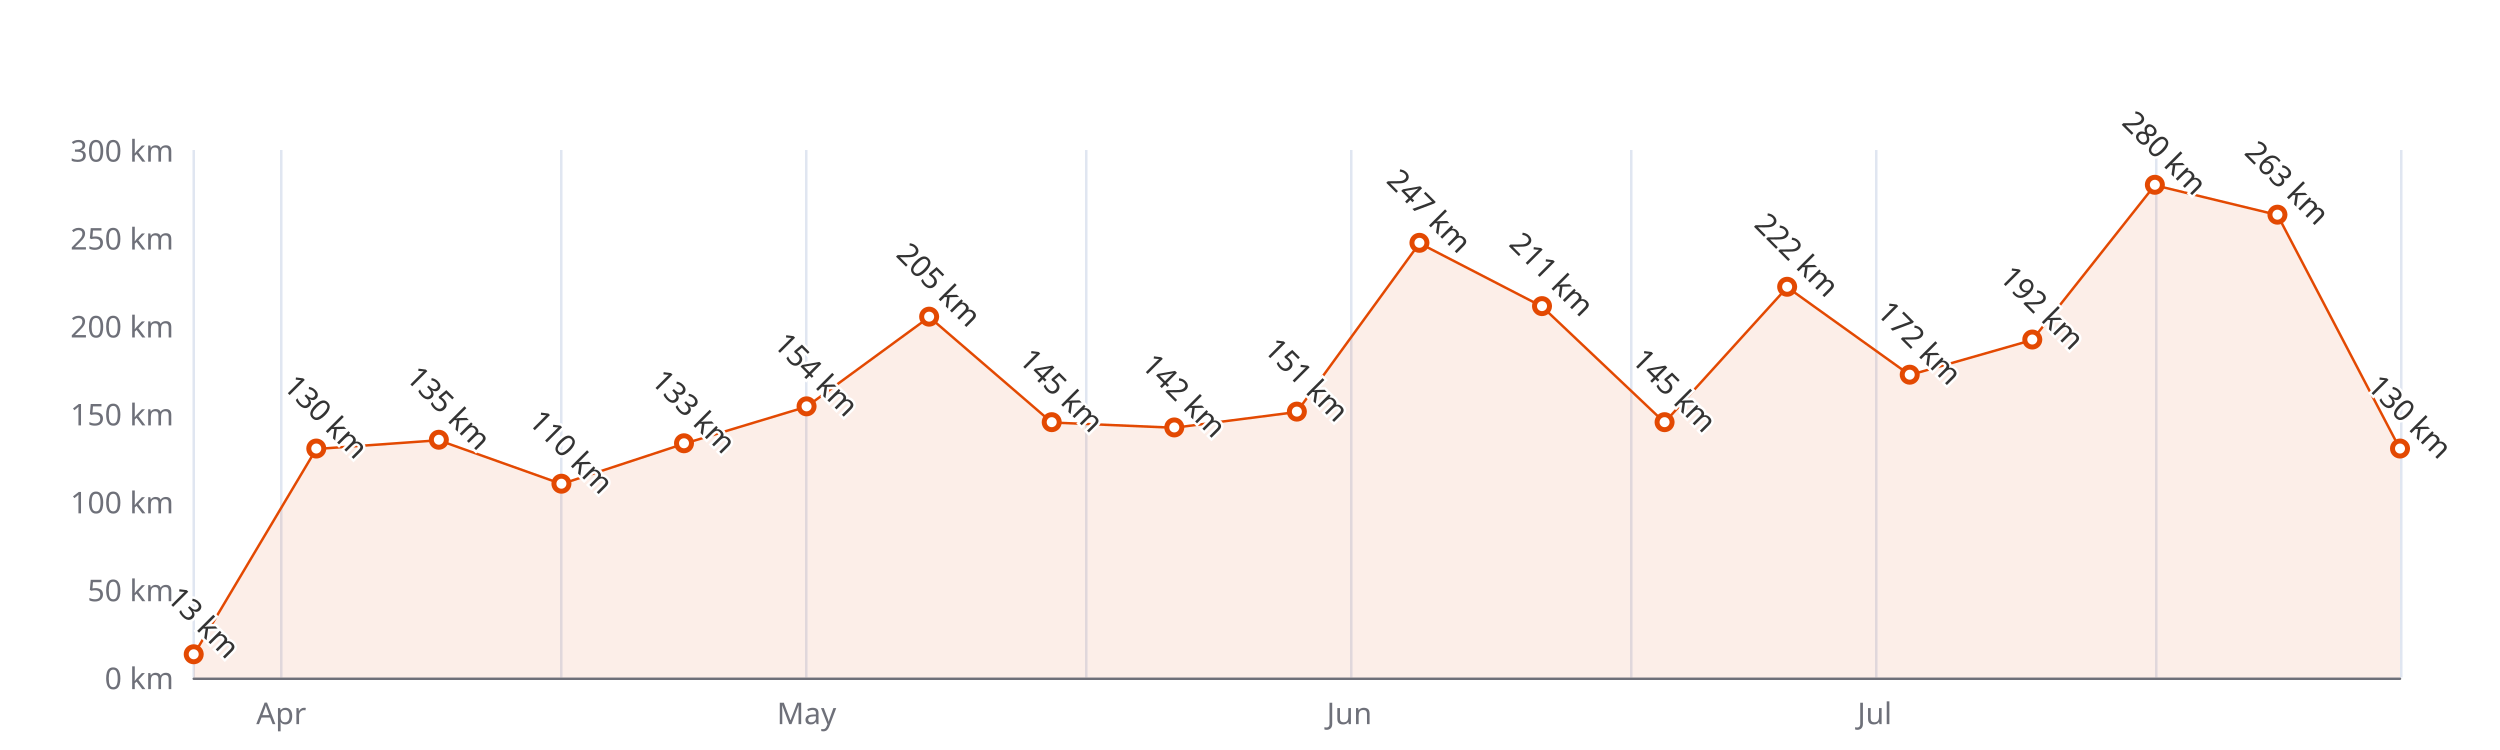
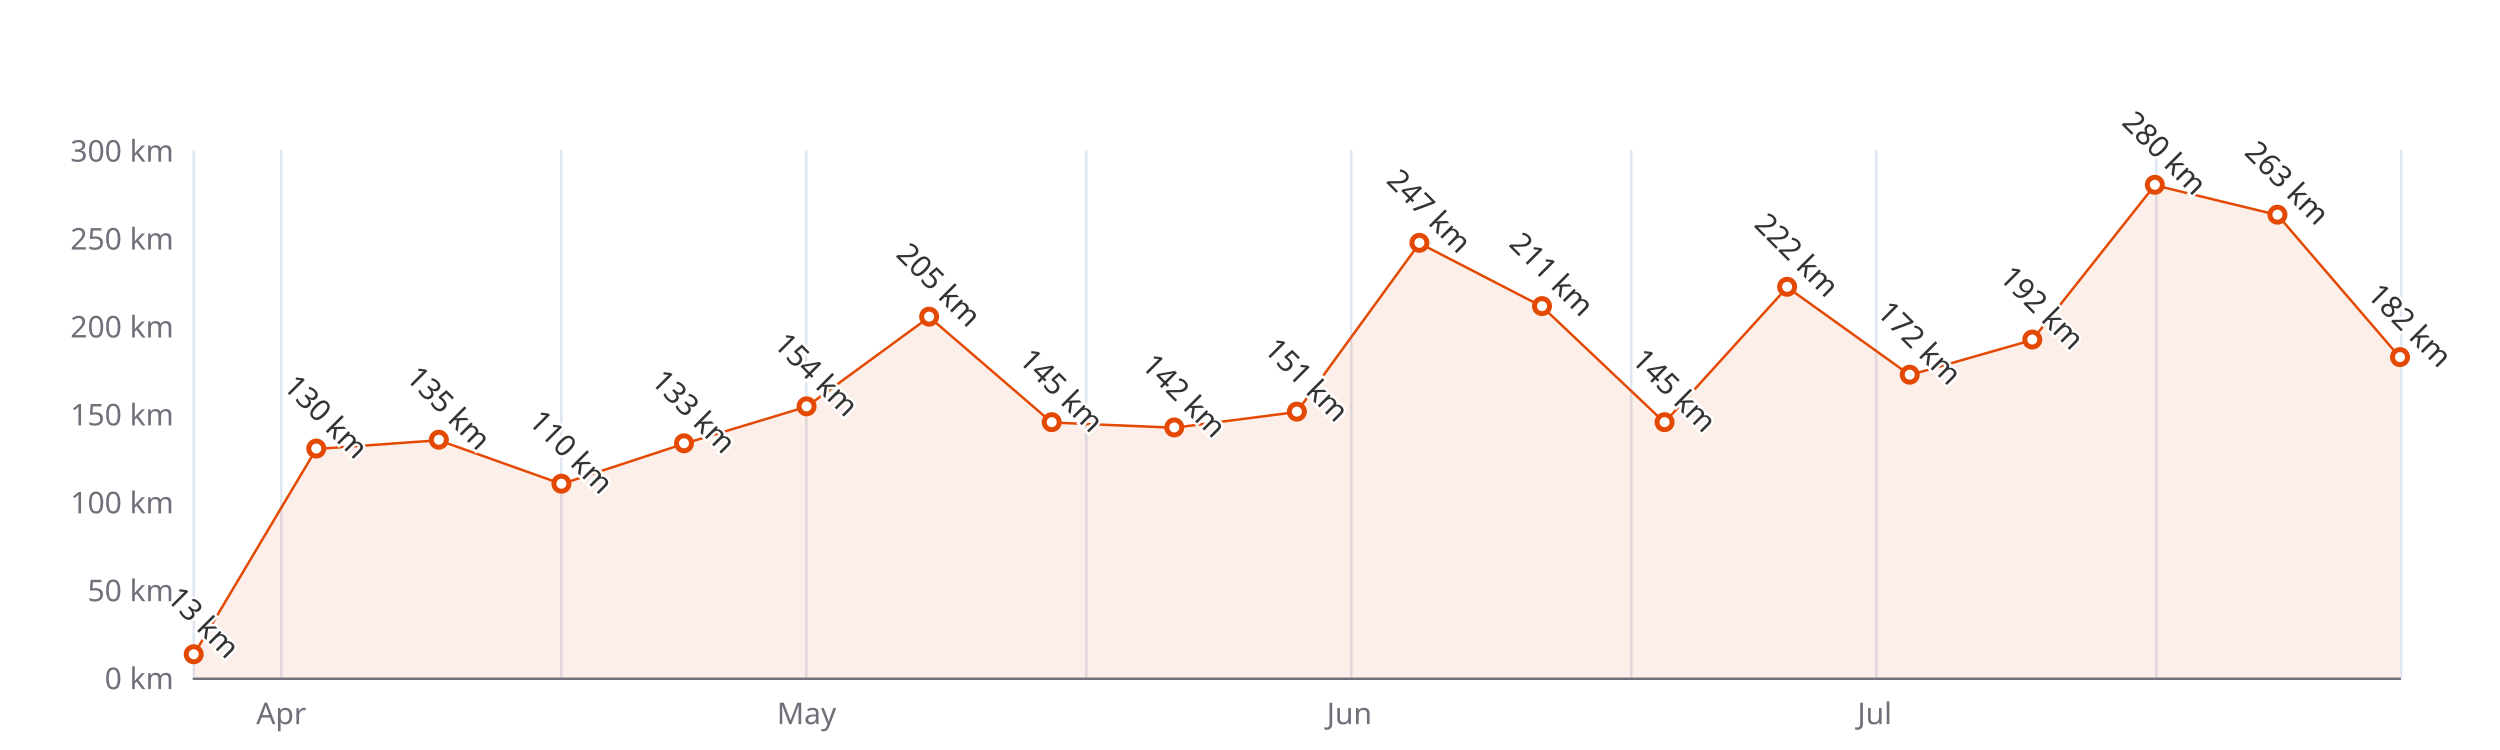
<svg xmlns="http://www.w3.org/2000/svg" width="1000" height="300" version="1.1" baseProfile="full" viewBox="0 0 1000 300">
  <rect width="1000" height="300" x="0" y="0" id="0" fill="#ffffff" />
  <path d="M77.5 60L77.5 271" fill="none" stroke="#E0E6F1" />
  <path d="M112.5 60L112.5 271" fill="none" stroke="#E0E6F1" />
  <path d="M224.5 60L224.5 271" fill="none" stroke="#E0E6F1" />
  <path d="M322.5 60L322.5 271" fill="none" stroke="#E0E6F1" />
  <path d="M434.5 60L434.5 271" fill="none" stroke="#E0E6F1" />
  <path d="M540.5 60L540.5 271" fill="none" stroke="#E0E6F1" />
  <path d="M652.5 60L652.5 271" fill="none" stroke="#E0E6F1" />
  <path d="M750.5 60L750.5 271" fill="none" stroke="#E0E6F1" />
  <path d="M862.5 60L862.5 271" fill="none" stroke="#E0E6F1" />
  <path d="M960.5 60L960.5 271" fill="none" stroke="#E0E6F1" />
  <path d="M77.5 271.5L960 271.5" fill="none" stroke="#6E7079" stroke-linecap="round" />
  <text dominant-baseline="central" text-anchor="end" style="font-size:12px;font-family:sans-serif;" xml:space="preserve" transform="translate(69.48 271)" fill="#6E7079">0 km</text>
  <text dominant-baseline="central" text-anchor="end" style="font-size:12px;font-family:sans-serif;" xml:space="preserve" transform="translate(69.48 235.8333)" fill="#6E7079">50 km</text>
  <text dominant-baseline="central" text-anchor="end" style="font-size:12px;font-family:sans-serif;" xml:space="preserve" transform="translate(69.48 200.6667)" fill="#6E7079">100 km</text>
  <text dominant-baseline="central" text-anchor="end" style="font-size:12px;font-family:sans-serif;" xml:space="preserve" transform="translate(69.48 165.5)" fill="#6E7079">150 km</text>
  <text dominant-baseline="central" text-anchor="end" style="font-size:12px;font-family:sans-serif;" xml:space="preserve" transform="translate(69.48 130.3333)" fill="#6E7079">200 km</text>
  <text dominant-baseline="central" text-anchor="end" style="font-size:12px;font-family:sans-serif;" xml:space="preserve" transform="translate(69.48 95.1667)" fill="#6E7079">250 km</text>
  <text dominant-baseline="central" text-anchor="end" style="font-size:12px;font-family:sans-serif;" xml:space="preserve" transform="translate(69.48 60)" fill="#6E7079">300 km</text>
  <text dominant-baseline="central" text-anchor="middle" style="font: normal normal 12px sans-serif" y="6" transform="translate(112.5006 279)" fill="#6E7079">Apr</text>
  <text dominant-baseline="central" text-anchor="middle" style="font: normal normal 12px sans-serif" y="6" transform="translate(322.6244 279)" fill="#6E7079">May</text>
  <text dominant-baseline="central" text-anchor="middle" style="font: normal normal 12px sans-serif" y="6" transform="translate(539.7524 279)" fill="#6E7079">Jun</text>
  <text dominant-baseline="central" text-anchor="middle" style="font: normal normal 12px sans-serif" y="6" transform="translate(749.8762 279)" fill="#6E7079">Jul</text>
  <g clip-path="url(#zr0-c0)">
-     <path d="M77.5 261.9L126.5 179.6L175.5 176.1L224.6 193.6L273.6 177.5L322.6 162.7L371.7 126.8L420.7 169L469.7 171.1L518.7 164.8L567.8 97.3L616.8 122.6L665.8 169L714.9 114.9L763.9 150L812.9 136L861.9 74.1L911 86L960 179.6L960 271L911 271L861.9 271L812.9 271L763.9 271L714.9 271L665.8 271L616.8 271L567.8 271L518.7 271L469.7 271L420.7 271L371.7 271L322.6 271L273.6 271L224.6 271L175.5 271L126.5 271L77.5 271Z" fill="rgb(227,73,2)" fill-opacity="0.09" />
-     <path d="M77.5 261.9L126.5 179.6L175.5 176.1L224.6 193.6L273.6 177.5L322.6 162.7L371.7 126.8L420.7 169L469.7 171.1L518.7 164.8L567.8 97.3L616.8 122.6L665.8 169L714.9 114.9L763.9 150L812.9 136L861.9 74.1L911 86L960 179.6" fill="none" stroke="#E34902" stroke-linejoin="bevel" />
+     <path d="M77.5 261.9L126.5 179.6L175.5 176.1L224.6 193.6L273.6 177.5L322.6 162.7L371.7 126.8L420.7 169L469.7 171.1L518.7 164.8L567.8 97.3L616.8 122.6L665.8 169L714.9 114.9L763.9 150L812.9 136L861.9 74.1L911 86L960 143L960 271L911 271L861.9 271L812.9 271L763.9 271L714.9 271L665.8 271L616.8 271L567.8 271L518.7 271L469.7 271L420.7 271L371.7 271L322.6 271L273.6 271L224.6 271L175.5 271L126.5 271L77.5 271Z" fill="rgb(227,73,2)" fill-opacity="0.09" />
+     <path d="M77.5 261.9L126.5 179.6L175.5 176.1L224.6 193.6L273.6 177.5L322.6 162.7L371.7 126.8L420.7 169L469.7 171.1L518.7 164.8L567.8 97.3L616.8 122.6L665.8 169L714.9 114.9L763.9 150L812.9 136L861.9 74.1L911 86L960 143" fill="none" stroke="#E34902" stroke-linejoin="bevel" />
  </g>
  <path d="M1 0A1 1 0 1 1 1 -0.1A1 1 0 0 1 1 0" transform="matrix(3,0,0,3,77.48,261.8567)" fill="#fff" stroke="#E34902" stroke-width="0.667" />
  <path d="M1 0A1 1 0 1 1 1 -0.1A1 1 0 0 1 1 0" transform="matrix(3,0,0,3,126.5089,179.5667)" fill="#fff" stroke="#E34902" stroke-width="0.667" />
  <path d="M1 0A1 1 0 1 1 1 -0.1A1 1 0 0 1 1 0" transform="matrix(3,0,0,3,175.5378,176.05)" fill="#fff" stroke="#E34902" stroke-width="0.667" />
  <path d="M1 0A1 1 0 1 1 1 -0.1A1 1 0 0 1 1 0" transform="matrix(3,0,0,3,224.5667,193.6333)" fill="#fff" stroke="#E34902" stroke-width="0.667" />
  <path d="M1 0A1 1 0 1 1 1 -0.1A1 1 0 0 1 1 0" transform="matrix(3,0,0,3,273.5956,177.4567)" fill="#fff" stroke="#E34902" stroke-width="0.667" />
  <path d="M1 0A1 1 0 1 1 1 -0.1A1 1 0 0 1 1 0" transform="matrix(3,0,0,3,322.6245,162.6867)" fill="#fff" stroke="#E34902" stroke-width="0.667" />
  <path d="M1 0A1 1 0 1 1 1 -0.1A1 1 0 0 1 1 0" transform="matrix(3,0,0,3,371.6533,126.8167)" fill="#fff" stroke="#E34902" stroke-width="0.667" />
  <path d="M1 0A1 1 0 1 1 1 -0.1A1 1 0 0 1 1 0" transform="matrix(3,0,0,3,420.6822,169.0167)" fill="#fff" stroke="#E34902" stroke-width="0.667" />
  <path d="M1 0A1 1 0 1 1 1 -0.1A1 1 0 0 1 1 0" transform="matrix(3,0,0,3,469.7111,171.1267)" fill="#fff" stroke="#E34902" stroke-width="0.667" />
  <path d="M1 0A1 1 0 1 1 1 -0.1A1 1 0 0 1 1 0" transform="matrix(3,0,0,3,518.74,164.7967)" fill="#fff" stroke="#E34902" stroke-width="0.667" />
  <path d="M1 0A1 1 0 1 1 1 -0.1A1 1 0 0 1 1 0" transform="matrix(3,0,0,3,567.7689,97.2767)" fill="#fff" stroke="#E34902" stroke-width="0.667" />
  <path d="M1 0A1 1 0 1 1 1 -0.1A1 1 0 0 1 1 0" transform="matrix(3,0,0,3,616.7978,122.5967)" fill="#fff" stroke="#E34902" stroke-width="0.667" />
  <path d="M1 0A1 1 0 1 1 1 -0.1A1 1 0 0 1 1 0" transform="matrix(3,0,0,3,665.8267,169.0167)" fill="#fff" stroke="#E34902" stroke-width="0.667" />
  <path d="M1 0A1 1 0 1 1 1 -0.1A1 1 0 0 1 1 0" transform="matrix(3,0,0,3,714.8555,114.86)" fill="#fff" stroke="#E34902" stroke-width="0.667" />
  <path d="M1 0A1 1 0 1 1 1 -0.1A1 1 0 0 1 1 0" transform="matrix(3,0,0,3,763.8845,150.0267)" fill="#fff" stroke="#E34902" stroke-width="0.667" />
  <path d="M1 0A1 1 0 1 1 1 -0.1A1 1 0 0 1 1 0" transform="matrix(3,0,0,3,812.9133,135.96)" fill="#fff" stroke="#E34902" stroke-width="0.667" />
  <path d="M1 0A1 1 0 1 1 1 -0.1A1 1 0 0 1 1 0" transform="matrix(3,0,0,3,861.9422,74.0667)" fill="#fff" stroke="#E34902" stroke-width="0.667" />
  <path d="M1 0A1 1 0 1 1 1 -0.1A1 1 0 0 1 1 0" transform="matrix(3,0,0,3,910.9711,86.0233)" fill="#fff" stroke="#E34902" stroke-width="0.667" />
-   <path d="M1 0A1 1 0 1 1 1 -0.1A1 1 0 0 1 1 0" transform="matrix(3,0,0,3,960,179.5667)" fill="#fff" stroke="#E34902" stroke-width="0.667" />
+   <path d="M1 0A1 1 0 1 1 1 -0.1A1 1 0 0 1 1 0" transform="matrix(3,0,0,3,960,142.9933)" fill="#fff" stroke="#E34902" stroke-width="0.667" />
  <text dominant-baseline="central" text-anchor="middle" style="font-size:12px;font-family:sans-serif;" xml:space="preserve" y="-6" transform="matrix(0.707,0.707,-0.707,0.707,77.48,252.8567)" fill="#333" stroke="rgb(255,255,255)" stroke-width="2" paint-order="stroke" stroke-miterlimit="2">13 km</text>
  <text dominant-baseline="central" text-anchor="middle" style="font-size:12px;font-family:sans-serif;" xml:space="preserve" y="-6" transform="matrix(0.707,0.707,-0.707,0.707,126.5089,170.5667)" fill="#333" stroke="rgb(255,255,255)" stroke-width="2" paint-order="stroke" stroke-miterlimit="2">130 km</text>
  <text dominant-baseline="central" text-anchor="middle" style="font-size:12px;font-family:sans-serif;" xml:space="preserve" y="-6" transform="matrix(0.707,0.707,-0.707,0.707,175.5378,167.05)" fill="#333" stroke="rgb(255,255,255)" stroke-width="2" paint-order="stroke" stroke-miterlimit="2">135 km</text>
  <text dominant-baseline="central" text-anchor="middle" style="font-size:12px;font-family:sans-serif;" xml:space="preserve" y="-6" transform="matrix(0.707,0.707,-0.707,0.707,224.5667,184.6333)" fill="#333" stroke="rgb(255,255,255)" stroke-width="2" paint-order="stroke" stroke-miterlimit="2">110 km</text>
  <text dominant-baseline="central" text-anchor="middle" style="font-size:12px;font-family:sans-serif;" xml:space="preserve" y="-6" transform="matrix(0.707,0.707,-0.707,0.707,273.5956,168.4567)" fill="#333" stroke="rgb(255,255,255)" stroke-width="2" paint-order="stroke" stroke-miterlimit="2">133 km</text>
  <text dominant-baseline="central" text-anchor="middle" style="font-size:12px;font-family:sans-serif;" xml:space="preserve" y="-6" transform="matrix(0.707,0.707,-0.707,0.707,322.6245,153.6867)" fill="#333" stroke="rgb(255,255,255)" stroke-width="2" paint-order="stroke" stroke-miterlimit="2">154 km</text>
  <text dominant-baseline="central" text-anchor="middle" style="font-size:12px;font-family:sans-serif;" xml:space="preserve" y="-6" transform="matrix(0.707,0.707,-0.707,0.707,371.6533,117.8167)" fill="#333" stroke="rgb(255,255,255)" stroke-width="2" paint-order="stroke" stroke-miterlimit="2">205 km</text>
  <text dominant-baseline="central" text-anchor="middle" style="font-size:12px;font-family:sans-serif;" xml:space="preserve" y="-6" transform="matrix(0.707,0.707,-0.707,0.707,420.6822,160.0167)" fill="#333" stroke="rgb(255,255,255)" stroke-width="2" paint-order="stroke" stroke-miterlimit="2">145 km</text>
  <text dominant-baseline="central" text-anchor="middle" style="font-size:12px;font-family:sans-serif;" xml:space="preserve" y="-6" transform="matrix(0.707,0.707,-0.707,0.707,469.7111,162.1267)" fill="#333" stroke="rgb(255,255,255)" stroke-width="2" paint-order="stroke" stroke-miterlimit="2">142 km</text>
  <text dominant-baseline="central" text-anchor="middle" style="font-size:12px;font-family:sans-serif;" xml:space="preserve" y="-6" transform="matrix(0.707,0.707,-0.707,0.707,518.74,155.7967)" fill="#333" stroke="rgb(255,255,255)" stroke-width="2" paint-order="stroke" stroke-miterlimit="2">151 km</text>
  <text dominant-baseline="central" text-anchor="middle" style="font-size:12px;font-family:sans-serif;" xml:space="preserve" y="-6" transform="matrix(0.707,0.707,-0.707,0.707,567.7689,88.2767)" fill="#333" stroke="rgb(255,255,255)" stroke-width="2" paint-order="stroke" stroke-miterlimit="2">247 km</text>
  <text dominant-baseline="central" text-anchor="middle" style="font-size:12px;font-family:sans-serif;" xml:space="preserve" y="-6" transform="matrix(0.707,0.707,-0.707,0.707,616.7978,113.5967)" fill="#333" stroke="rgb(255,255,255)" stroke-width="2" paint-order="stroke" stroke-miterlimit="2">211 km</text>
  <text dominant-baseline="central" text-anchor="middle" style="font-size:12px;font-family:sans-serif;" xml:space="preserve" y="-6" transform="matrix(0.707,0.707,-0.707,0.707,665.8267,160.0167)" fill="#333" stroke="rgb(255,255,255)" stroke-width="2" paint-order="stroke" stroke-miterlimit="2">145 km</text>
  <text dominant-baseline="central" text-anchor="middle" style="font-size:12px;font-family:sans-serif;" xml:space="preserve" y="-6" transform="matrix(0.707,0.707,-0.707,0.707,714.8555,105.86)" fill="#333" stroke="rgb(255,255,255)" stroke-width="2" paint-order="stroke" stroke-miterlimit="2">222 km</text>
  <text dominant-baseline="central" text-anchor="middle" style="font-size:12px;font-family:sans-serif;" xml:space="preserve" y="-6" transform="matrix(0.707,0.707,-0.707,0.707,763.8845,141.0267)" fill="#333" stroke="rgb(255,255,255)" stroke-width="2" paint-order="stroke" stroke-miterlimit="2">172 km</text>
  <text dominant-baseline="central" text-anchor="middle" style="font-size:12px;font-family:sans-serif;" xml:space="preserve" y="-6" transform="matrix(0.707,0.707,-0.707,0.707,812.9133,126.96)" fill="#333" stroke="rgb(255,255,255)" stroke-width="2" paint-order="stroke" stroke-miterlimit="2">192 km</text>
  <text dominant-baseline="central" text-anchor="middle" style="font-size:12px;font-family:sans-serif;" xml:space="preserve" y="-6" transform="matrix(0.707,0.707,-0.707,0.707,861.9422,65.0667)" fill="#333" stroke="rgb(255,255,255)" stroke-width="2" paint-order="stroke" stroke-miterlimit="2">280 km</text>
  <text dominant-baseline="central" text-anchor="middle" style="font-size:12px;font-family:sans-serif;" xml:space="preserve" y="-6" transform="matrix(0.707,0.707,-0.707,0.707,910.9711,77.0233)" fill="#333" stroke="rgb(255,255,255)" stroke-width="2" paint-order="stroke" stroke-miterlimit="2">263 km</text>
-   <text dominant-baseline="central" text-anchor="middle" style="font-size:12px;font-family:sans-serif;" xml:space="preserve" y="-6" transform="matrix(0.707,0.707,-0.707,0.707,960,170.5667)" fill="#333" stroke="rgb(255,255,255)" stroke-width="2" paint-order="stroke" stroke-miterlimit="2">130 km</text>
+   <text dominant-baseline="central" text-anchor="middle" style="font-size:12px;font-family:sans-serif;" xml:space="preserve" y="-6" transform="matrix(0.707,0.707,-0.707,0.707,960,133.9933)" fill="#333" stroke="rgb(255,255,255)" stroke-width="2" paint-order="stroke" stroke-miterlimit="2">182 km</text>
  <defs>
    <clipPath id="zr0-c0">
      <path d="M76 59.5l884 0l0 212l-884 0Z" fill="#000" />
    </clipPath>
  </defs>
</svg>
